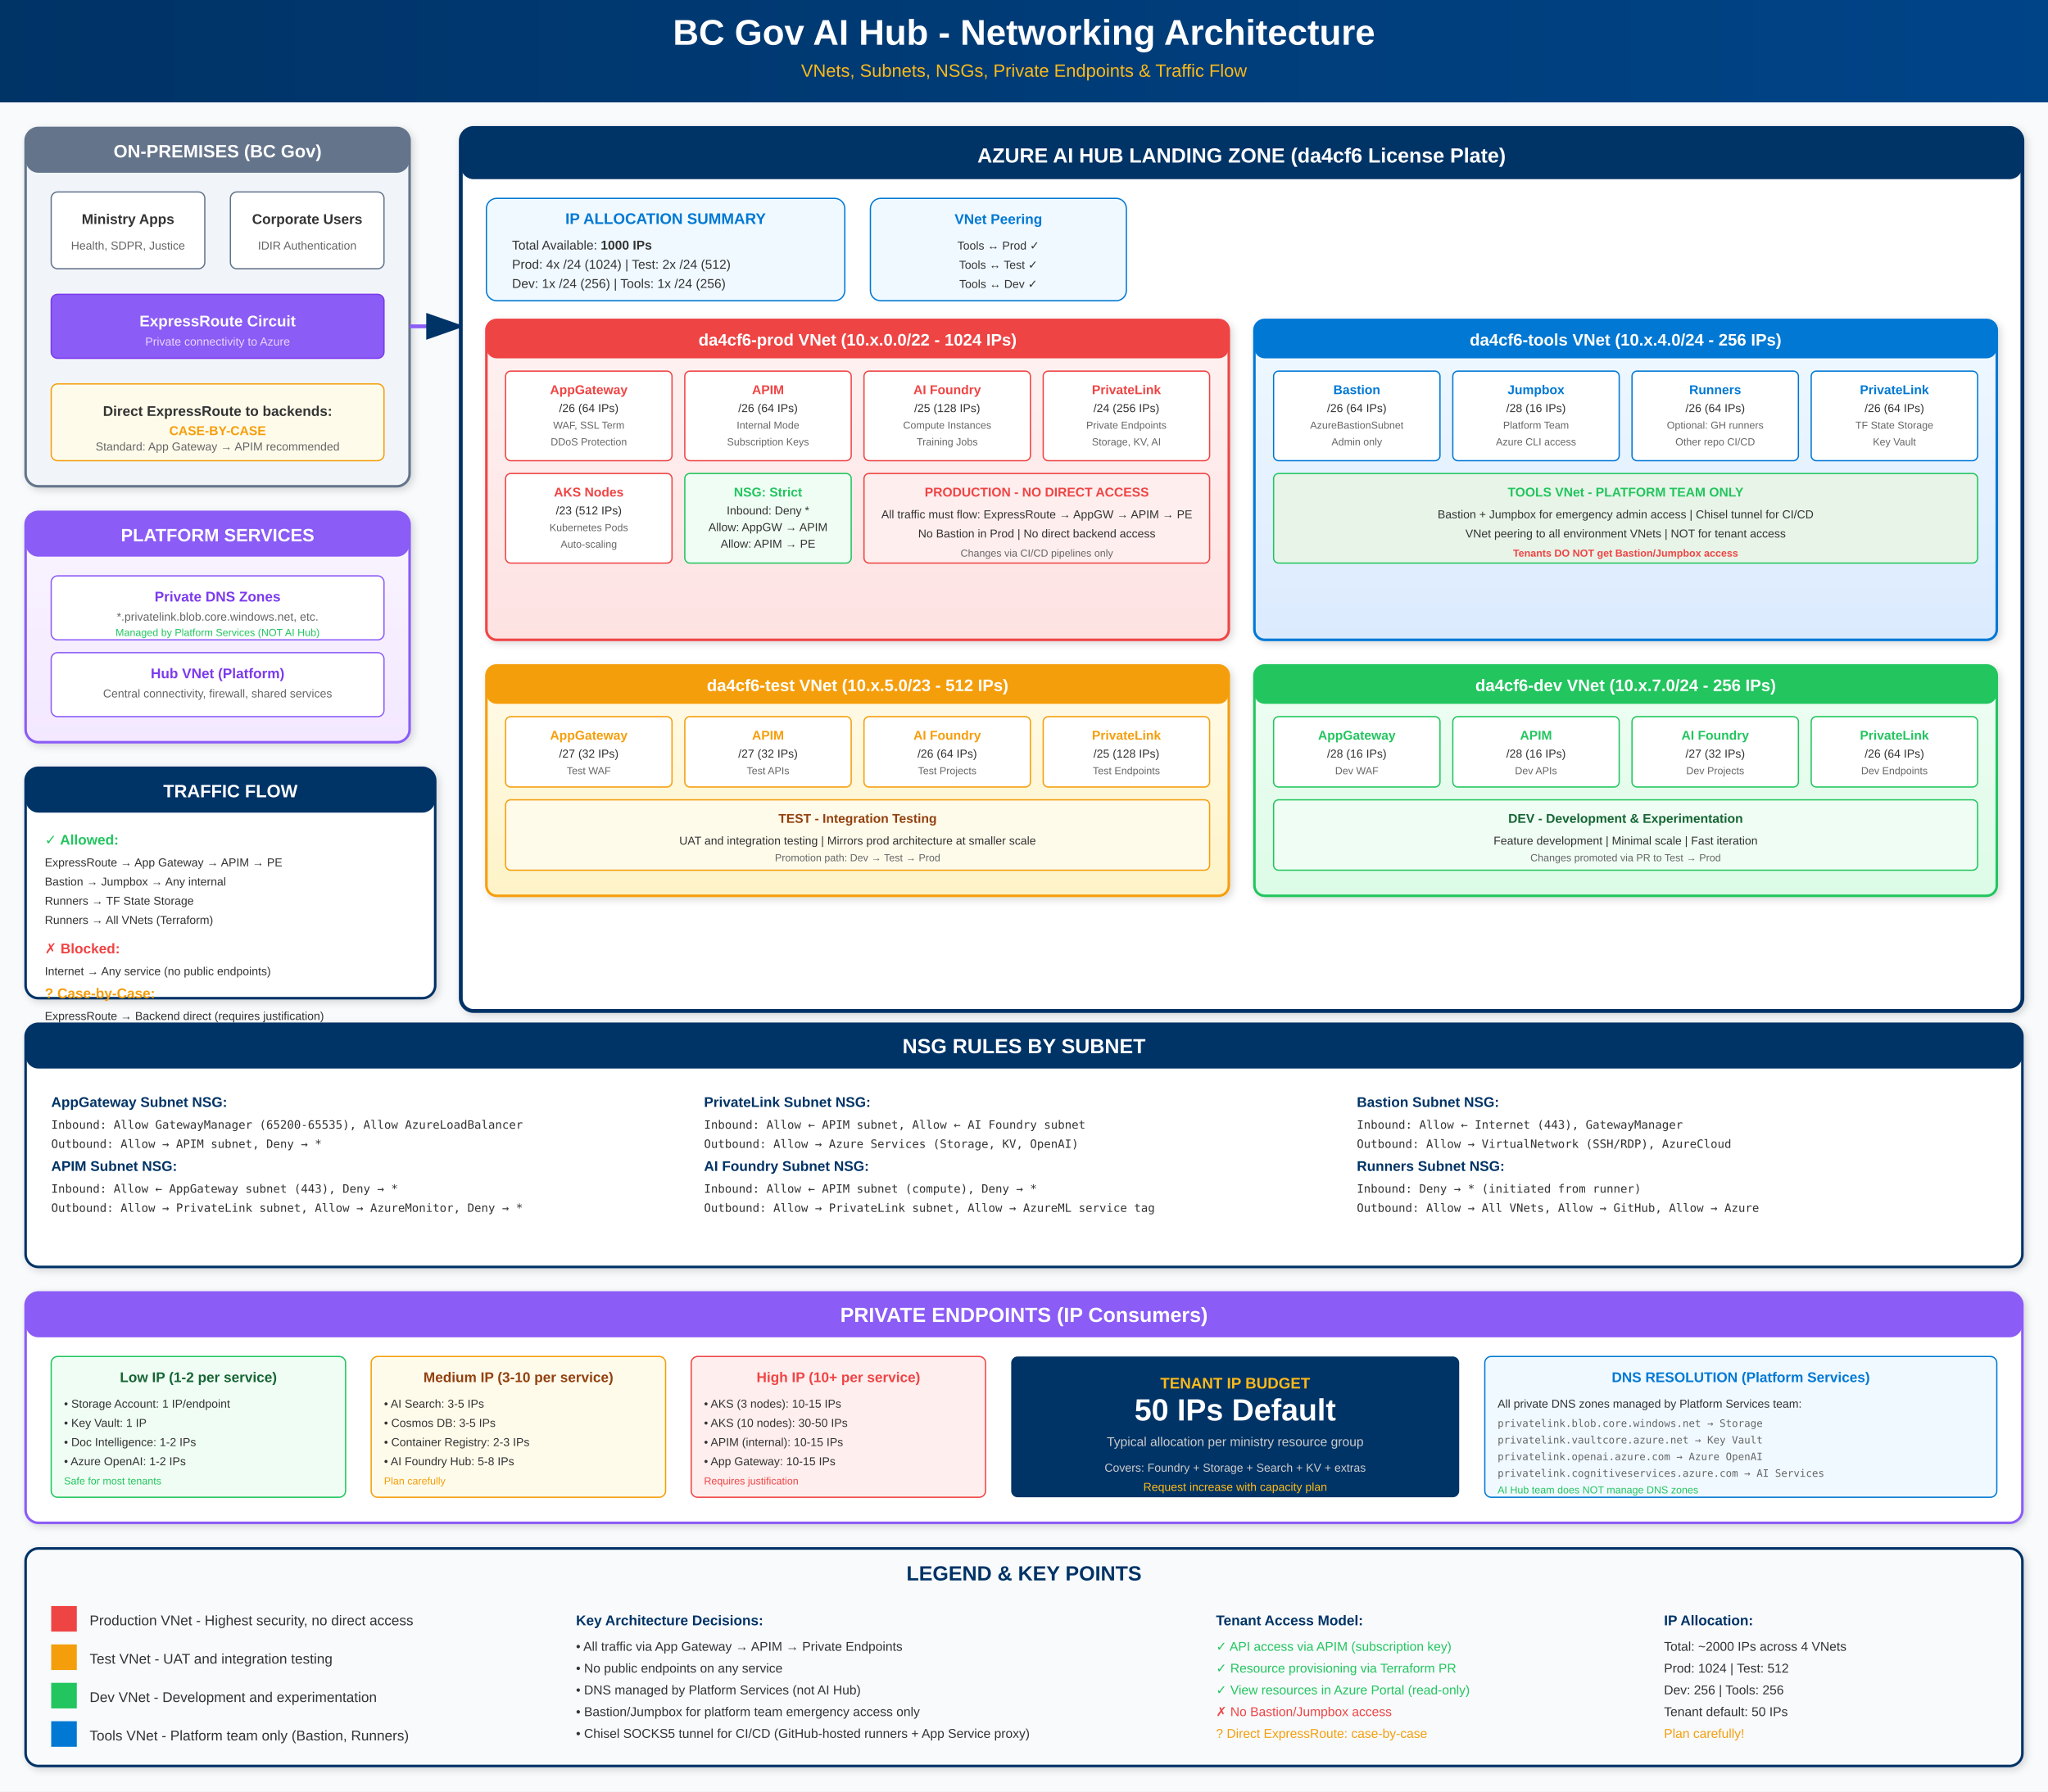
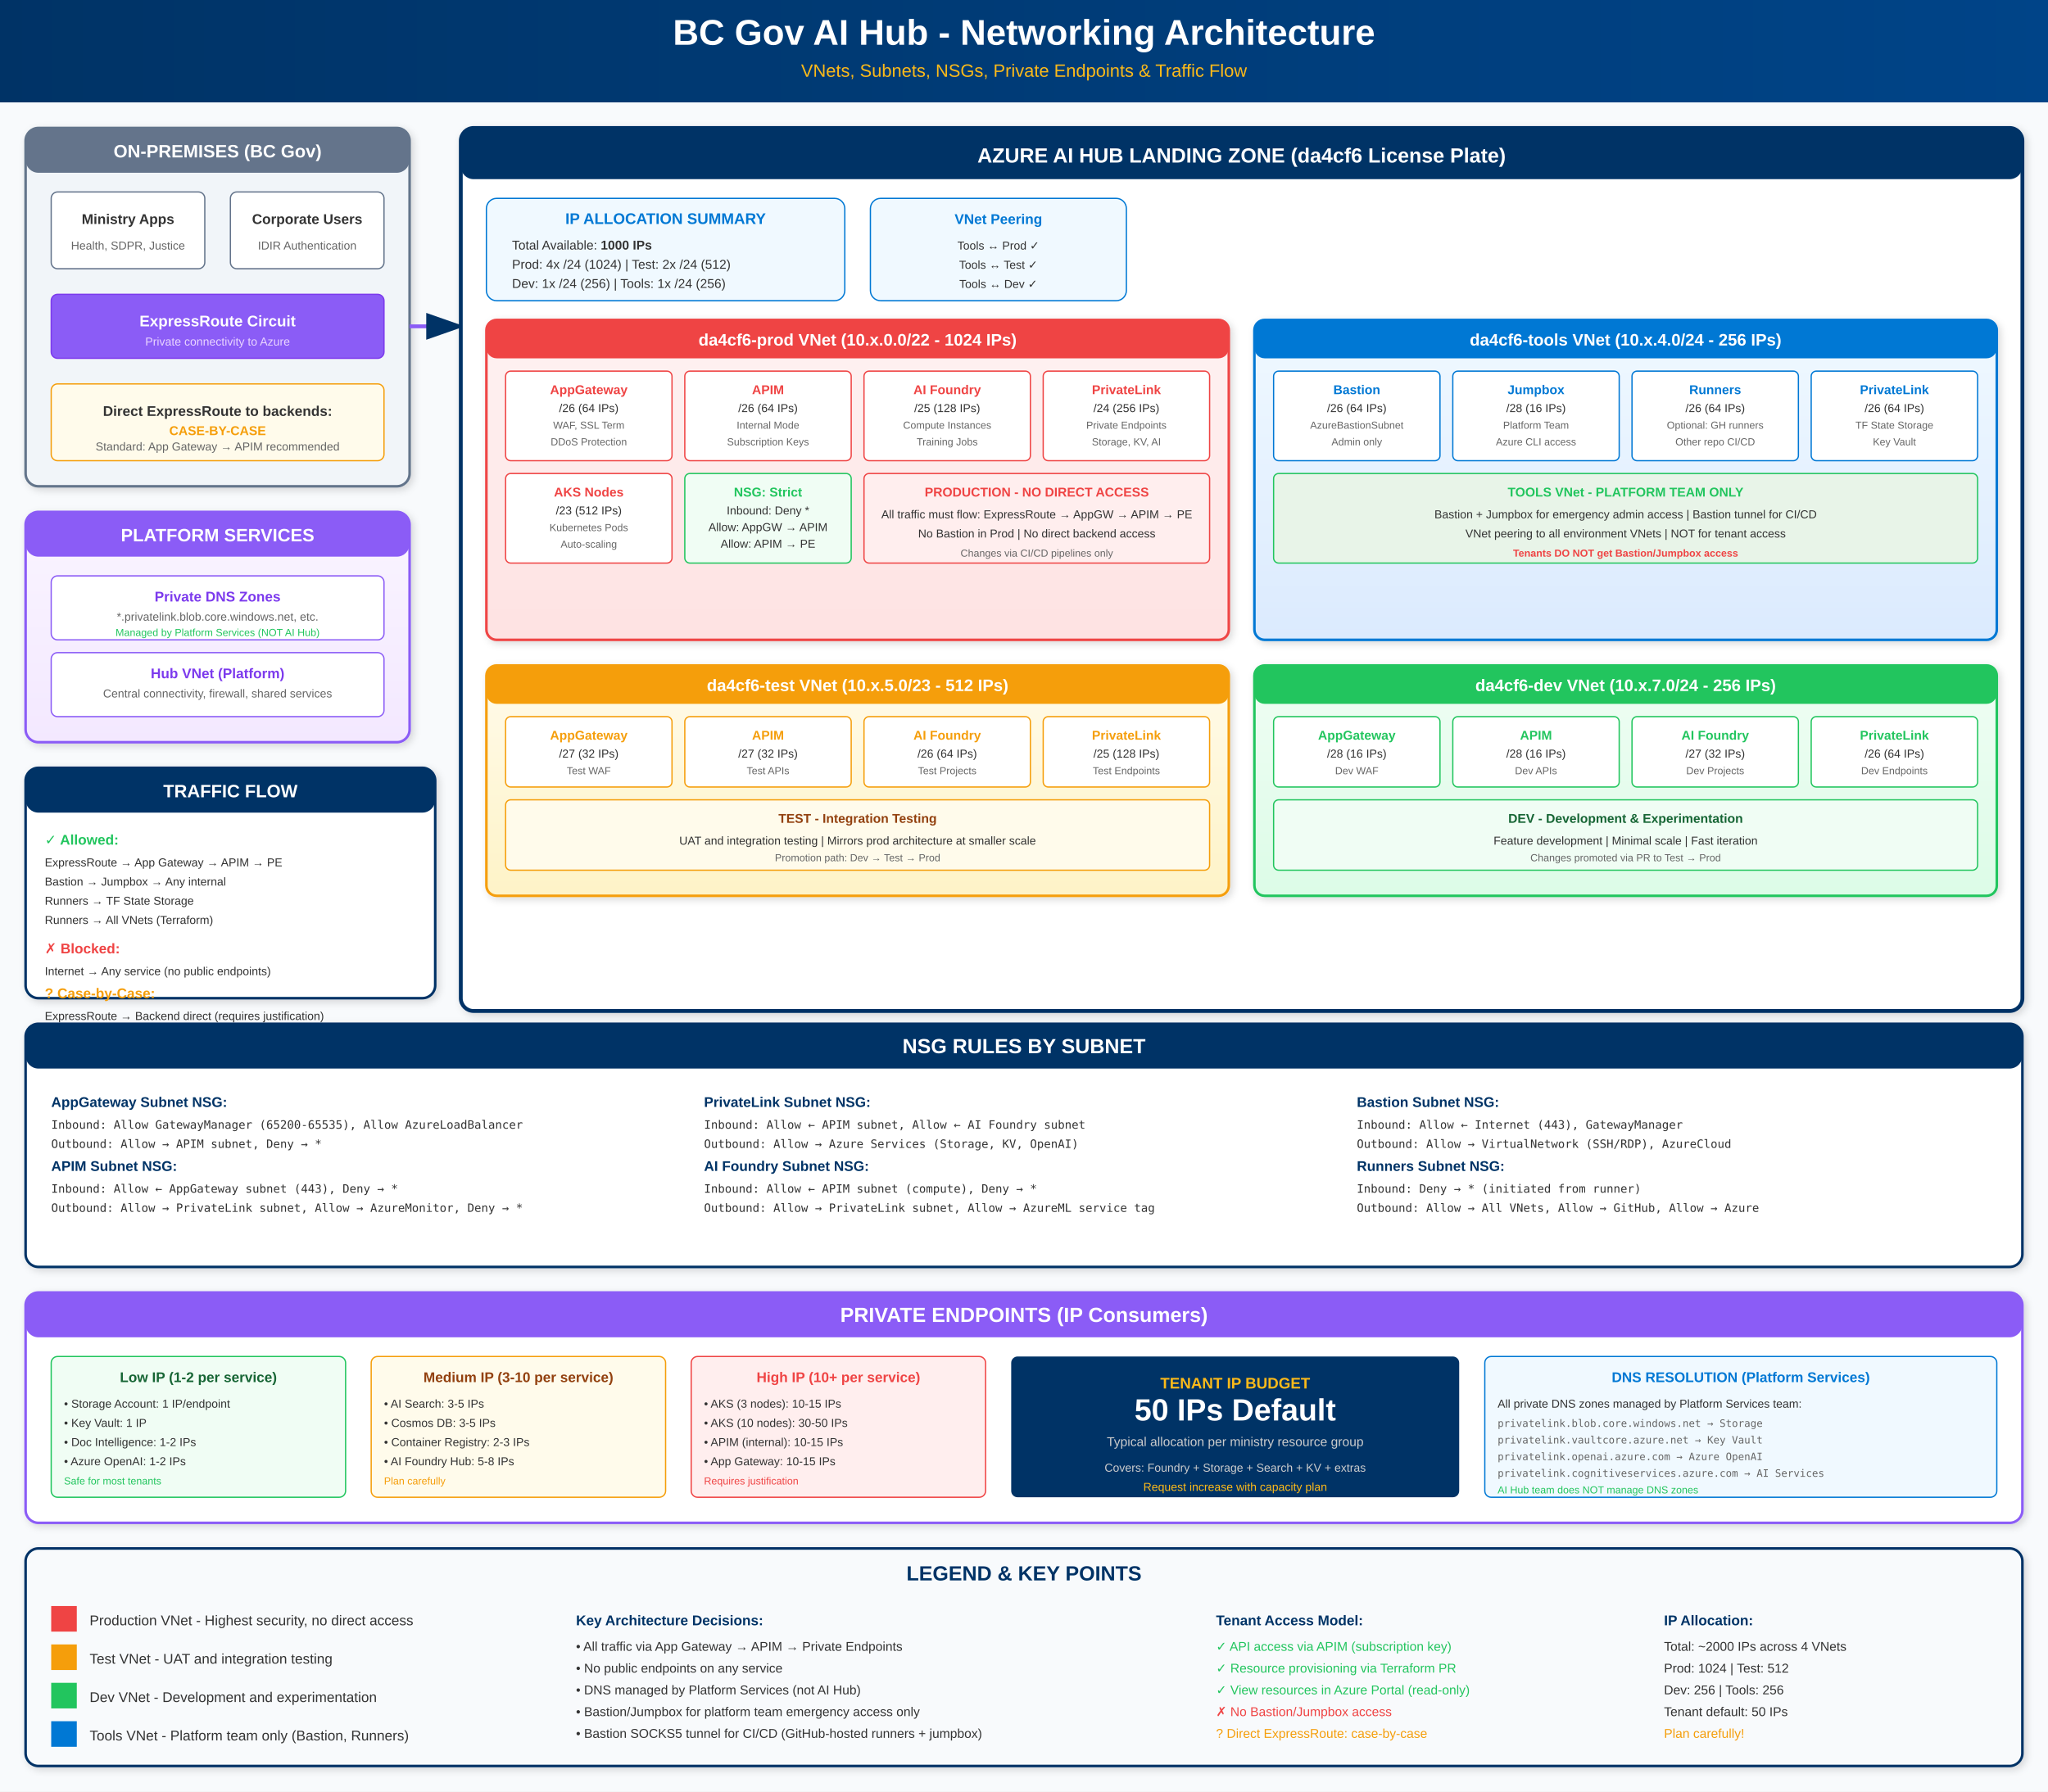
<svg xmlns="http://www.w3.org/2000/svg" viewBox="0 0 1600 1400">
  <defs>
    <linearGradient id="headerGrad" x1="0%" y1="0%" x2="100%" y2="0%">
      <stop offset="0%" style="stop-color:#003366" />
      <stop offset="100%" style="stop-color:#004488" />
    </linearGradient>
    <linearGradient id="vnetProdGrad" x1="0%" y1="0%" x2="0%" y2="100%">
      <stop offset="0%" style="stop-color:#fef2f2" />
      <stop offset="100%" style="stop-color:#fee2e2" />
    </linearGradient>
    <linearGradient id="vnetTestGrad" x1="0%" y1="0%" x2="0%" y2="100%">
      <stop offset="0%" style="stop-color:#fffbeb" />
      <stop offset="100%" style="stop-color:#fef3c7" />
    </linearGradient>
    <linearGradient id="vnetDevGrad" x1="0%" y1="0%" x2="0%" y2="100%">
      <stop offset="0%" style="stop-color:#f0fdf4" />
      <stop offset="100%" style="stop-color:#dcfce7" />
    </linearGradient>
    <linearGradient id="vnetToolsGrad" x1="0%" y1="0%" x2="0%" y2="100%">
      <stop offset="0%" style="stop-color:#f0f9ff" />
      <stop offset="100%" style="stop-color:#dbeafe" />
    </linearGradient>
    <linearGradient id="platformGrad" x1="0%" y1="0%" x2="0%" y2="100%">
      <stop offset="0%" style="stop-color:#faf5ff" />
      <stop offset="100%" style="stop-color:#f3e8ff" />
    </linearGradient>
    <filter id="shadow" x="-5%" y="-5%" width="110%" height="110%">
      <feDropShadow dx="2" dy="2" stdDeviation="3" flood-opacity="0.15" />
    </filter>
    <marker id="arrowhead" markerWidth="10" markerHeight="7" refX="9" refY="3.5" orient="auto">
      <polygon points="0 0, 10 3.5, 0 7" fill="#003366" />
    </marker>
    <marker id="arrowheadGreen" markerWidth="10" markerHeight="7" refX="9" refY="3.5" orient="auto">
      <polygon points="0 0, 10 3.5, 0 7" fill="#22c55e" />
    </marker>
    <marker id="arrowheadRed" markerWidth="10" markerHeight="7" refX="9" refY="3.5" orient="auto">
      <polygon points="0 0, 10 3.5, 0 7" fill="#ef4444" />
    </marker>
  </defs>
  <rect width="1600" height="1400" fill="#f8fafc" />
  <rect x="0" y="0" width="1600" height="80" fill="url(#headerGrad)" />
  <text x="800" y="35" text-anchor="middle" fill="white" font-family="Arial, sans-serif" font-size="28" font-weight="bold">BC Gov AI Hub - Networking Architecture</text>
  <text x="800" y="60" text-anchor="middle" fill="#fcba19" font-family="Arial, sans-serif" font-size="14">VNets, Subnets, NSGs, Private Endpoints &amp; Traffic Flow</text>
  <rect x="20" y="100" width="300" height="280" rx="10" fill="#f1f5f9" stroke="#64748b" stroke-width="2" filter="url(#shadow)" />
  <rect x="20" y="100" width="300" height="35" rx="10" fill="#64748b" />
  <text x="170" y="123" text-anchor="middle" fill="white" font-family="Arial, sans-serif" font-size="14" font-weight="bold">ON-PREMISES (BC Gov)</text>
  <rect x="40" y="150" width="120" height="60" rx="5" fill="white" stroke="#64748b" stroke-width="1" />
  <text x="100" y="175" text-anchor="middle" fill="#333" font-family="Arial, sans-serif" font-size="11" font-weight="bold">Ministry Apps</text>
  <text x="100" y="195" text-anchor="middle" fill="#666" font-family="Arial, sans-serif" font-size="9">Health, SDPR, Justice</text>
  <rect x="180" y="150" width="120" height="60" rx="5" fill="white" stroke="#64748b" stroke-width="1" />
  <text x="240" y="175" text-anchor="middle" fill="#333" font-family="Arial, sans-serif" font-size="11" font-weight="bold">Corporate Users</text>
  <text x="240" y="195" text-anchor="middle" fill="#666" font-family="Arial, sans-serif" font-size="9">IDIR Authentication</text>
  <rect x="40" y="230" width="260" height="50" rx="5" fill="#8b5cf6" stroke="#7c3aed" stroke-width="1" />
  <text x="170" y="255" text-anchor="middle" fill="white" font-family="Arial, sans-serif" font-size="12" font-weight="bold">ExpressRoute Circuit</text>
  <text x="170" y="270" text-anchor="middle" fill="#e9d5ff" font-family="Arial, sans-serif" font-size="9">Private connectivity to Azure</text>
  <rect x="40" y="300" width="260" height="60" rx="5" fill="#fffbeb" stroke="#f59e0b" stroke-width="1" />
  <text x="170" y="325" text-anchor="middle" fill="#333" font-family="Arial, sans-serif" font-size="11" font-weight="bold">Direct ExpressRoute to backends:</text>
  <text x="170" y="340" text-anchor="middle" fill="#f59e0b" font-family="Arial, sans-serif" font-size="10" font-weight="bold">CASE-BY-CASE</text>
  <text x="170" y="352" text-anchor="middle" fill="#666" font-family="Arial, sans-serif" font-size="9">Standard: App Gateway → APIM recommended</text>
  <path d="M 320 255 L 360 255" stroke="#8b5cf6" stroke-width="3" marker-end="url(#arrowhead)" />
  <rect x="20" y="400" width="300" height="180" rx="10" fill="url(#platformGrad)" stroke="#8b5cf6" stroke-width="2" filter="url(#shadow)" />
  <rect x="20" y="400" width="300" height="35" rx="10" fill="#8b5cf6" />
  <text x="170" y="423" text-anchor="middle" fill="white" font-family="Arial, sans-serif" font-size="14" font-weight="bold">PLATFORM SERVICES</text>
  <rect x="40" y="450" width="260" height="50" rx="5" fill="white" stroke="#8b5cf6" stroke-width="1" />
  <text x="170" y="470" text-anchor="middle" fill="#7c3aed" font-family="Arial, sans-serif" font-size="11" font-weight="bold">Private DNS Zones</text>
  <text x="170" y="485" text-anchor="middle" fill="#666" font-family="Arial, sans-serif" font-size="9">*.privatelink.blob.core.windows.net, etc.</text>
  <text x="170" y="497" text-anchor="middle" fill="#22c55e" font-family="Arial, sans-serif" font-size="8">Managed by Platform Services (NOT AI Hub)</text>
  <rect x="40" y="510" width="260" height="50" rx="5" fill="white" stroke="#8b5cf6" stroke-width="1" />
  <text x="170" y="530" text-anchor="middle" fill="#7c3aed" font-family="Arial, sans-serif" font-size="11" font-weight="bold">Hub VNet (Platform)</text>
  <text x="170" y="545" text-anchor="middle" fill="#666" font-family="Arial, sans-serif" font-size="9">Central connectivity, firewall, shared services</text>
  <rect x="360" y="100" width="1220" height="690" rx="10" fill="white" stroke="#003366" stroke-width="3" filter="url(#shadow)" />
  <rect x="360" y="100" width="1220" height="40" rx="10" fill="#003366" />
  <text x="970" y="127" text-anchor="middle" fill="white" font-family="Arial, sans-serif" font-size="16" font-weight="bold">AZURE AI HUB LANDING ZONE (da4cf6 License Plate)</text>
  <rect x="380" y="155" width="280" height="80" rx="8" fill="#f0f9ff" stroke="#0078d4" stroke-width="1" />
  <text x="520" y="175" text-anchor="middle" fill="#0078d4" font-family="Arial, sans-serif" font-size="12" font-weight="bold">IP ALLOCATION SUMMARY</text>
  <text x="400" y="195" fill="#333" font-family="Arial, sans-serif" font-size="10">Total Available: <tspan font-weight="bold">1000 IPs</tspan>
  </text>
  <text x="400" y="210" fill="#333" font-family="Arial, sans-serif" font-size="10">Prod: 4x /24 (1024) | Test: 2x /24 (512)</text>
  <text x="400" y="225" fill="#333" font-family="Arial, sans-serif" font-size="10">Dev: 1x /24 (256) | Tools: 1x /24 (256)</text>
  <rect x="380" y="250" width="580" height="250" rx="8" fill="url(#vnetProdGrad)" stroke="#ef4444" stroke-width="2" filter="url(#shadow)" />
  <rect x="380" y="250" width="580" height="30" rx="8" fill="#ef4444" />
  <text x="670" y="270" text-anchor="middle" fill="white" font-family="Arial, sans-serif" font-size="13" font-weight="bold">da4cf6-prod VNet (10.x.0.0/22 - 1024 IPs)</text>
  <g transform="translate(395, 290)">
    <rect x="0" y="0" width="130" height="70" rx="4" fill="white" stroke="#ef4444" stroke-width="1" />
    <text x="65" y="18" text-anchor="middle" fill="#ef4444" font-family="Arial, sans-serif" font-size="10" font-weight="bold">AppGateway</text>
    <text x="65" y="32" text-anchor="middle" fill="#333" font-family="Arial, sans-serif" font-size="9">/26 (64 IPs)</text>
    <text x="65" y="45" text-anchor="middle" fill="#666" font-family="Arial, sans-serif" font-size="8">WAF, SSL Term</text>
    <text x="65" y="58" text-anchor="middle" fill="#666" font-family="Arial, sans-serif" font-size="8">DDoS Protection</text>
  </g>
  <g transform="translate(535, 290)">
    <rect x="0" y="0" width="130" height="70" rx="4" fill="white" stroke="#ef4444" stroke-width="1" />
    <text x="65" y="18" text-anchor="middle" fill="#ef4444" font-family="Arial, sans-serif" font-size="10" font-weight="bold">APIM</text>
    <text x="65" y="32" text-anchor="middle" fill="#333" font-family="Arial, sans-serif" font-size="9">/26 (64 IPs)</text>
    <text x="65" y="45" text-anchor="middle" fill="#666" font-family="Arial, sans-serif" font-size="8">Internal Mode</text>
    <text x="65" y="58" text-anchor="middle" fill="#666" font-family="Arial, sans-serif" font-size="8">Subscription Keys</text>
  </g>
  <g transform="translate(675, 290)">
    <rect x="0" y="0" width="130" height="70" rx="4" fill="white" stroke="#ef4444" stroke-width="1" />
    <text x="65" y="18" text-anchor="middle" fill="#ef4444" font-family="Arial, sans-serif" font-size="10" font-weight="bold">AI Foundry</text>
    <text x="65" y="32" text-anchor="middle" fill="#333" font-family="Arial, sans-serif" font-size="9">/25 (128 IPs)</text>
    <text x="65" y="45" text-anchor="middle" fill="#666" font-family="Arial, sans-serif" font-size="8">Compute Instances</text>
    <text x="65" y="58" text-anchor="middle" fill="#666" font-family="Arial, sans-serif" font-size="8">Training Jobs</text>
  </g>
  <g transform="translate(815, 290)">
    <rect x="0" y="0" width="130" height="70" rx="4" fill="white" stroke="#ef4444" stroke-width="1" />
    <text x="65" y="18" text-anchor="middle" fill="#ef4444" font-family="Arial, sans-serif" font-size="10" font-weight="bold">PrivateLink</text>
    <text x="65" y="32" text-anchor="middle" fill="#333" font-family="Arial, sans-serif" font-size="9">/24 (256 IPs)</text>
    <text x="65" y="45" text-anchor="middle" fill="#666" font-family="Arial, sans-serif" font-size="8">Private Endpoints</text>
    <text x="65" y="58" text-anchor="middle" fill="#666" font-family="Arial, sans-serif" font-size="8">Storage, KV, AI</text>
  </g>
  <g transform="translate(395, 370)">
    <rect x="0" y="0" width="130" height="70" rx="4" fill="white" stroke="#ef4444" stroke-width="1" />
    <text x="65" y="18" text-anchor="middle" fill="#ef4444" font-family="Arial, sans-serif" font-size="10" font-weight="bold">AKS Nodes</text>
    <text x="65" y="32" text-anchor="middle" fill="#333" font-family="Arial, sans-serif" font-size="9">/23 (512 IPs)</text>
    <text x="65" y="45" text-anchor="middle" fill="#666" font-family="Arial, sans-serif" font-size="8">Kubernetes Pods</text>
    <text x="65" y="58" text-anchor="middle" fill="#666" font-family="Arial, sans-serif" font-size="8">Auto-scaling</text>
  </g>
  <g transform="translate(535, 370)">
    <rect x="0" y="0" width="130" height="70" rx="4" fill="#f0fdf4" stroke="#22c55e" stroke-width="1" />
    <text x="65" y="18" text-anchor="middle" fill="#22c55e" font-family="Arial, sans-serif" font-size="10" font-weight="bold">NSG: Strict</text>
    <text x="65" y="32" text-anchor="middle" fill="#333" font-family="Arial, sans-serif" font-size="9">Inbound: Deny *</text>
    <text x="65" y="45" text-anchor="middle" fill="#333" font-family="Arial, sans-serif" font-size="9">Allow: AppGW → APIM</text>
    <text x="65" y="58" text-anchor="middle" fill="#333" font-family="Arial, sans-serif" font-size="9">Allow: APIM → PE</text>
  </g>
  <g transform="translate(675, 370)">
    <rect x="0" y="0" width="270" height="70" rx="4" fill="#fee" stroke="#ef4444" stroke-width="1" />
    <text x="135" y="18" text-anchor="middle" fill="#ef4444" font-family="Arial, sans-serif" font-size="10" font-weight="bold">PRODUCTION - NO DIRECT ACCESS</text>
    <text x="135" y="35" text-anchor="middle" fill="#333" font-family="Arial, sans-serif" font-size="9">All traffic must flow: ExpressRoute → AppGW → APIM → PE</text>
    <text x="135" y="50" text-anchor="middle" fill="#333" font-family="Arial, sans-serif" font-size="9">No Bastion in Prod | No direct backend access</text>
    <text x="135" y="65" text-anchor="middle" fill="#666" font-family="Arial, sans-serif" font-size="8">Changes via CI/CD pipelines only</text>
  </g>
  <rect x="980" y="250" width="580" height="250" rx="8" fill="url(#vnetToolsGrad)" stroke="#0078d4" stroke-width="2" filter="url(#shadow)" />
  <rect x="980" y="250" width="580" height="30" rx="8" fill="#0078d4" />
  <text x="1270" y="270" text-anchor="middle" fill="white" font-family="Arial, sans-serif" font-size="13" font-weight="bold">da4cf6-tools VNet (10.x.4.0/24 - 256 IPs)</text>
  <g transform="translate(995, 290)">
    <rect x="0" y="0" width="130" height="70" rx="4" fill="white" stroke="#0078d4" stroke-width="1" />
    <text x="65" y="18" text-anchor="middle" fill="#0078d4" font-family="Arial, sans-serif" font-size="10" font-weight="bold">Bastion</text>
    <text x="65" y="32" text-anchor="middle" fill="#333" font-family="Arial, sans-serif" font-size="9">/26 (64 IPs)</text>
    <text x="65" y="45" text-anchor="middle" fill="#666" font-family="Arial, sans-serif" font-size="8">AzureBastionSubnet</text>
    <text x="65" y="58" text-anchor="middle" fill="#666" font-family="Arial, sans-serif" font-size="8">Admin only</text>
  </g>
  <g transform="translate(1135, 290)">
    <rect x="0" y="0" width="130" height="70" rx="4" fill="white" stroke="#0078d4" stroke-width="1" />
    <text x="65" y="18" text-anchor="middle" fill="#0078d4" font-family="Arial, sans-serif" font-size="10" font-weight="bold">Jumpbox</text>
    <text x="65" y="32" text-anchor="middle" fill="#333" font-family="Arial, sans-serif" font-size="9">/28 (16 IPs)</text>
    <text x="65" y="45" text-anchor="middle" fill="#666" font-family="Arial, sans-serif" font-size="8">Platform Team</text>
    <text x="65" y="58" text-anchor="middle" fill="#666" font-family="Arial, sans-serif" font-size="8">Azure CLI access</text>
  </g>
  <g transform="translate(1275, 290)">
    <rect x="0" y="0" width="130" height="70" rx="4" fill="white" stroke="#0078d4" stroke-width="1" />
    <text x="65" y="18" text-anchor="middle" fill="#0078d4" font-family="Arial, sans-serif" font-size="10" font-weight="bold">Runners</text>
    <text x="65" y="32" text-anchor="middle" fill="#333" font-family="Arial, sans-serif" font-size="9">/26 (64 IPs)</text>
    <text x="65" y="45" text-anchor="middle" fill="#666" font-family="Arial, sans-serif" font-size="8">Optional: GH runners</text>
    <text x="65" y="58" text-anchor="middle" fill="#666" font-family="Arial, sans-serif" font-size="8">Other repo CI/CD</text>
  </g>
  <g transform="translate(1415, 290)">
    <rect x="0" y="0" width="130" height="70" rx="4" fill="white" stroke="#0078d4" stroke-width="1" />
    <text x="65" y="18" text-anchor="middle" fill="#0078d4" font-family="Arial, sans-serif" font-size="10" font-weight="bold">PrivateLink</text>
    <text x="65" y="32" text-anchor="middle" fill="#333" font-family="Arial, sans-serif" font-size="9">/26 (64 IPs)</text>
    <text x="65" y="45" text-anchor="middle" fill="#666" font-family="Arial, sans-serif" font-size="8">TF State Storage</text>
    <text x="65" y="58" text-anchor="middle" fill="#666" font-family="Arial, sans-serif" font-size="8">Key Vault</text>
  </g>
  <g transform="translate(995, 370)">
    <rect x="0" y="0" width="550" height="70" rx="4" fill="#e8f4e8" stroke="#22c55e" stroke-width="1" />
    <text x="275" y="18" text-anchor="middle" fill="#22c55e" font-family="Arial, sans-serif" font-size="10" font-weight="bold">TOOLS VNet - PLATFORM TEAM ONLY</text>
-     <text x="275" y="35" text-anchor="middle" fill="#333" font-family="Arial, sans-serif" font-size="9">Bastion + Jumpbox for emergency admin access | Chisel tunnel for CI/CD</text>
+     <text x="275" y="35" text-anchor="middle" fill="#333" font-family="Arial, sans-serif" font-size="9">Bastion + Jumpbox for emergency admin access | Bastion tunnel for CI/CD</text>
    <text x="275" y="50" text-anchor="middle" fill="#333" font-family="Arial, sans-serif" font-size="9">VNet peering to all environment VNets | NOT for tenant access</text>
    <text x="275" y="65" text-anchor="middle" fill="#ef4444" font-family="Arial, sans-serif" font-size="8" font-weight="bold">Tenants DO NOT get Bastion/Jumpbox access</text>
  </g>
  <rect x="380" y="520" width="580" height="180" rx="8" fill="url(#vnetTestGrad)" stroke="#f59e0b" stroke-width="2" filter="url(#shadow)" />
  <rect x="380" y="520" width="580" height="30" rx="8" fill="#f59e0b" />
  <text x="670" y="540" text-anchor="middle" fill="white" font-family="Arial, sans-serif" font-size="13" font-weight="bold">da4cf6-test VNet (10.x.5.0/23 - 512 IPs)</text>
  <g transform="translate(395, 560)">
    <rect x="0" y="0" width="130" height="55" rx="4" fill="white" stroke="#f59e0b" stroke-width="1" />
    <text x="65" y="18" text-anchor="middle" fill="#f59e0b" font-family="Arial, sans-serif" font-size="10" font-weight="bold">AppGateway</text>
    <text x="65" y="32" text-anchor="middle" fill="#333" font-family="Arial, sans-serif" font-size="9">/27 (32 IPs)</text>
    <text x="65" y="45" text-anchor="middle" fill="#666" font-family="Arial, sans-serif" font-size="8">Test WAF</text>
  </g>
  <g transform="translate(535, 560)">
    <rect x="0" y="0" width="130" height="55" rx="4" fill="white" stroke="#f59e0b" stroke-width="1" />
    <text x="65" y="18" text-anchor="middle" fill="#f59e0b" font-family="Arial, sans-serif" font-size="10" font-weight="bold">APIM</text>
    <text x="65" y="32" text-anchor="middle" fill="#333" font-family="Arial, sans-serif" font-size="9">/27 (32 IPs)</text>
    <text x="65" y="45" text-anchor="middle" fill="#666" font-family="Arial, sans-serif" font-size="8">Test APIs</text>
  </g>
  <g transform="translate(675, 560)">
    <rect x="0" y="0" width="130" height="55" rx="4" fill="white" stroke="#f59e0b" stroke-width="1" />
    <text x="65" y="18" text-anchor="middle" fill="#f59e0b" font-family="Arial, sans-serif" font-size="10" font-weight="bold">AI Foundry</text>
    <text x="65" y="32" text-anchor="middle" fill="#333" font-family="Arial, sans-serif" font-size="9">/26 (64 IPs)</text>
    <text x="65" y="45" text-anchor="middle" fill="#666" font-family="Arial, sans-serif" font-size="8">Test Projects</text>
  </g>
  <g transform="translate(815, 560)">
    <rect x="0" y="0" width="130" height="55" rx="4" fill="white" stroke="#f59e0b" stroke-width="1" />
    <text x="65" y="18" text-anchor="middle" fill="#f59e0b" font-family="Arial, sans-serif" font-size="10" font-weight="bold">PrivateLink</text>
    <text x="65" y="32" text-anchor="middle" fill="#333" font-family="Arial, sans-serif" font-size="9">/25 (128 IPs)</text>
    <text x="65" y="45" text-anchor="middle" fill="#666" font-family="Arial, sans-serif" font-size="8">Test Endpoints</text>
  </g>
  <g transform="translate(395, 625)">
    <rect x="0" y="0" width="550" height="55" rx="4" fill="#fffbeb" stroke="#f59e0b" stroke-width="1" />
    <text x="275" y="18" text-anchor="middle" fill="#92400e" font-family="Arial, sans-serif" font-size="10" font-weight="bold">TEST - Integration Testing</text>
    <text x="275" y="35" text-anchor="middle" fill="#333" font-family="Arial, sans-serif" font-size="9">UAT and integration testing | Mirrors prod architecture at smaller scale</text>
    <text x="275" y="48" text-anchor="middle" fill="#666" font-family="Arial, sans-serif" font-size="8">Promotion path: Dev → Test → Prod</text>
  </g>
  <rect x="980" y="520" width="580" height="180" rx="8" fill="url(#vnetDevGrad)" stroke="#22c55e" stroke-width="2" filter="url(#shadow)" />
  <rect x="980" y="520" width="580" height="30" rx="8" fill="#22c55e" />
  <text x="1270" y="540" text-anchor="middle" fill="white" font-family="Arial, sans-serif" font-size="13" font-weight="bold">da4cf6-dev VNet (10.x.7.0/24 - 256 IPs)</text>
  <g transform="translate(995, 560)">
    <rect x="0" y="0" width="130" height="55" rx="4" fill="white" stroke="#22c55e" stroke-width="1" />
    <text x="65" y="18" text-anchor="middle" fill="#22c55e" font-family="Arial, sans-serif" font-size="10" font-weight="bold">AppGateway</text>
    <text x="65" y="32" text-anchor="middle" fill="#333" font-family="Arial, sans-serif" font-size="9">/28 (16 IPs)</text>
    <text x="65" y="45" text-anchor="middle" fill="#666" font-family="Arial, sans-serif" font-size="8">Dev WAF</text>
  </g>
  <g transform="translate(1135, 560)">
    <rect x="0" y="0" width="130" height="55" rx="4" fill="white" stroke="#22c55e" stroke-width="1" />
    <text x="65" y="18" text-anchor="middle" fill="#22c55e" font-family="Arial, sans-serif" font-size="10" font-weight="bold">APIM</text>
    <text x="65" y="32" text-anchor="middle" fill="#333" font-family="Arial, sans-serif" font-size="9">/28 (16 IPs)</text>
    <text x="65" y="45" text-anchor="middle" fill="#666" font-family="Arial, sans-serif" font-size="8">Dev APIs</text>
  </g>
  <g transform="translate(1275, 560)">
    <rect x="0" y="0" width="130" height="55" rx="4" fill="white" stroke="#22c55e" stroke-width="1" />
    <text x="65" y="18" text-anchor="middle" fill="#22c55e" font-family="Arial, sans-serif" font-size="10" font-weight="bold">AI Foundry</text>
    <text x="65" y="32" text-anchor="middle" fill="#333" font-family="Arial, sans-serif" font-size="9">/27 (32 IPs)</text>
    <text x="65" y="45" text-anchor="middle" fill="#666" font-family="Arial, sans-serif" font-size="8">Dev Projects</text>
  </g>
  <g transform="translate(1415, 560)">
    <rect x="0" y="0" width="130" height="55" rx="4" fill="white" stroke="#22c55e" stroke-width="1" />
    <text x="65" y="18" text-anchor="middle" fill="#22c55e" font-family="Arial, sans-serif" font-size="10" font-weight="bold">PrivateLink</text>
    <text x="65" y="32" text-anchor="middle" fill="#333" font-family="Arial, sans-serif" font-size="9">/26 (64 IPs)</text>
    <text x="65" y="45" text-anchor="middle" fill="#666" font-family="Arial, sans-serif" font-size="8">Dev Endpoints</text>
  </g>
  <g transform="translate(995, 625)">
    <rect x="0" y="0" width="550" height="55" rx="4" fill="#f0fdf4" stroke="#22c55e" stroke-width="1" />
    <text x="275" y="18" text-anchor="middle" fill="#166534" font-family="Arial, sans-serif" font-size="10" font-weight="bold">DEV - Development &amp; Experimentation</text>
    <text x="275" y="35" text-anchor="middle" fill="#333" font-family="Arial, sans-serif" font-size="9">Feature development | Minimal scale | Fast iteration</text>
    <text x="275" y="48" text-anchor="middle" fill="#666" font-family="Arial, sans-serif" font-size="8">Changes promoted via PR to Test → Prod</text>
  </g>
  <rect x="680" y="155" width="200" height="80" rx="8" fill="#f0f9ff" stroke="#0078d4" stroke-width="1" />
  <text x="780" y="175" text-anchor="middle" fill="#0078d4" font-family="Arial, sans-serif" font-size="11" font-weight="bold">VNet Peering</text>
  <text x="780" y="195" text-anchor="middle" fill="#333" font-family="Arial, sans-serif" font-size="9">Tools ↔ Prod ✓</text>
  <text x="780" y="210" text-anchor="middle" fill="#333" font-family="Arial, sans-serif" font-size="9">Tools ↔ Test ✓</text>
  <text x="780" y="225" text-anchor="middle" fill="#333" font-family="Arial, sans-serif" font-size="9">Tools ↔ Dev ✓</text>
  <rect x="20" y="600" width="320" height="180" rx="10" fill="white" stroke="#003366" stroke-width="2" filter="url(#shadow)" />
  <rect x="20" y="600" width="320" height="35" rx="10" fill="#003366" />
  <text x="180" y="623" text-anchor="middle" fill="white" font-family="Arial, sans-serif" font-size="14" font-weight="bold">TRAFFIC FLOW</text>
  <g transform="translate(35, 645)">
    <text x="0" y="15" fill="#22c55e" font-family="Arial, sans-serif" font-size="11" font-weight="bold">✓ Allowed:</text>
    <text x="0" y="32" fill="#333" font-family="Arial, sans-serif" font-size="9">ExpressRoute → App Gateway → APIM → PE</text>
    <text x="0" y="47" fill="#333" font-family="Arial, sans-serif" font-size="9">Bastion → Jumpbox → Any internal</text>
    <text x="0" y="62" fill="#333" font-family="Arial, sans-serif" font-size="9">Runners → TF State Storage</text>
    <text x="0" y="77" fill="#333" font-family="Arial, sans-serif" font-size="9">Runners → All VNets (Terraform)</text>
  </g>
  <g transform="translate(35, 730)">
    <text x="0" y="15" fill="#ef4444" font-family="Arial, sans-serif" font-size="11" font-weight="bold">✗ Blocked:</text>
    <text x="0" y="32" fill="#333" font-family="Arial, sans-serif" font-size="9">Internet → Any service (no public endpoints)</text>
  </g>
  <g transform="translate(35, 765)">
    <text x="0" y="15" fill="#f59e0b" font-family="Arial, sans-serif" font-size="11" font-weight="bold">? Case-by-Case:</text>
    <text x="0" y="32" fill="#333" font-family="Arial, sans-serif" font-size="9">ExpressRoute → Backend direct (requires justification)</text>
  </g>
  <rect x="20" y="800" width="1560" height="190" rx="10" fill="white" stroke="#003366" stroke-width="2" filter="url(#shadow)" />
  <rect x="20" y="800" width="1560" height="35" rx="10" fill="#003366" />
  <text x="800" y="823" text-anchor="middle" fill="white" font-family="Arial, sans-serif" font-size="16" font-weight="bold">NSG RULES BY SUBNET</text>
  <g transform="translate(40, 850)">
    <text x="0" y="15" fill="#003366" font-family="Arial, sans-serif" font-size="11" font-weight="bold">AppGateway Subnet NSG:</text>
    <text x="0" y="32" fill="#333" font-family="monospace" font-size="9">Inbound: Allow GatewayManager (65200-65535), Allow AzureLoadBalancer</text>
    <text x="0" y="47" fill="#333" font-family="monospace" font-size="9">Outbound: Allow → APIM subnet, Deny → *</text>
  </g>
  <g transform="translate(40, 900)">
    <text x="0" y="15" fill="#003366" font-family="Arial, sans-serif" font-size="11" font-weight="bold">APIM Subnet NSG:</text>
    <text x="0" y="32" fill="#333" font-family="monospace" font-size="9">Inbound: Allow ← AppGateway subnet (443), Deny → *</text>
    <text x="0" y="47" fill="#333" font-family="monospace" font-size="9">Outbound: Allow → PrivateLink subnet, Allow → AzureMonitor, Deny → *</text>
  </g>
  <g transform="translate(550, 850)">
    <text x="0" y="15" fill="#003366" font-family="Arial, sans-serif" font-size="11" font-weight="bold">PrivateLink Subnet NSG:</text>
    <text x="0" y="32" fill="#333" font-family="monospace" font-size="9">Inbound: Allow ← APIM subnet, Allow ← AI Foundry subnet</text>
    <text x="0" y="47" fill="#333" font-family="monospace" font-size="9">Outbound: Allow → Azure Services (Storage, KV, OpenAI)</text>
  </g>
  <g transform="translate(550, 900)">
    <text x="0" y="15" fill="#003366" font-family="Arial, sans-serif" font-size="11" font-weight="bold">AI Foundry Subnet NSG:</text>
    <text x="0" y="32" fill="#333" font-family="monospace" font-size="9">Inbound: Allow ← APIM subnet (compute), Deny → *</text>
    <text x="0" y="47" fill="#333" font-family="monospace" font-size="9">Outbound: Allow → PrivateLink subnet, Allow → AzureML service tag</text>
  </g>
  <g transform="translate(1060, 850)">
    <text x="0" y="15" fill="#003366" font-family="Arial, sans-serif" font-size="11" font-weight="bold">Bastion Subnet NSG:</text>
    <text x="0" y="32" fill="#333" font-family="monospace" font-size="9">Inbound: Allow ← Internet (443), GatewayManager</text>
    <text x="0" y="47" fill="#333" font-family="monospace" font-size="9">Outbound: Allow → VirtualNetwork (SSH/RDP), AzureCloud</text>
  </g>
  <g transform="translate(1060, 900)">
    <text x="0" y="15" fill="#003366" font-family="Arial, sans-serif" font-size="11" font-weight="bold">Runners Subnet NSG:</text>
    <text x="0" y="32" fill="#333" font-family="monospace" font-size="9">Inbound: Deny → * (initiated from runner)</text>
    <text x="0" y="47" fill="#333" font-family="monospace" font-size="9">Outbound: Allow → All VNets, Allow → GitHub, Allow → Azure</text>
  </g>
  <rect x="20" y="1010" width="1560" height="180" rx="10" fill="white" stroke="#8b5cf6" stroke-width="2" filter="url(#shadow)" />
  <rect x="20" y="1010" width="1560" height="35" rx="10" fill="#8b5cf6" />
  <text x="800" y="1033" text-anchor="middle" fill="white" font-family="Arial, sans-serif" font-size="16" font-weight="bold">PRIVATE ENDPOINTS (IP Consumers)</text>
  <g transform="translate(40, 1060)">
    <rect x="0" y="0" width="230" height="110" rx="5" fill="#f0fdf4" stroke="#22c55e" stroke-width="1" />
    <text x="115" y="20" text-anchor="middle" fill="#166534" font-family="Arial, sans-serif" font-size="11" font-weight="bold">Low IP (1-2 per service)</text>
    <text x="10" y="40" fill="#333" font-family="Arial, sans-serif" font-size="9">• Storage Account: 1 IP/endpoint</text>
    <text x="10" y="55" fill="#333" font-family="Arial, sans-serif" font-size="9">• Key Vault: 1 IP</text>
    <text x="10" y="70" fill="#333" font-family="Arial, sans-serif" font-size="9">• Doc Intelligence: 1-2 IPs</text>
    <text x="10" y="85" fill="#333" font-family="Arial, sans-serif" font-size="9">• Azure OpenAI: 1-2 IPs</text>
    <text x="10" y="100" fill="#22c55e" font-family="Arial, sans-serif" font-size="8">Safe for most tenants</text>
  </g>
  <g transform="translate(290, 1060)">
    <rect x="0" y="0" width="230" height="110" rx="5" fill="#fffbeb" stroke="#f59e0b" stroke-width="1" />
    <text x="115" y="20" text-anchor="middle" fill="#92400e" font-family="Arial, sans-serif" font-size="11" font-weight="bold">Medium IP (3-10 per service)</text>
    <text x="10" y="40" fill="#333" font-family="Arial, sans-serif" font-size="9">• AI Search: 3-5 IPs</text>
    <text x="10" y="55" fill="#333" font-family="Arial, sans-serif" font-size="9">• Cosmos DB: 3-5 IPs</text>
    <text x="10" y="70" fill="#333" font-family="Arial, sans-serif" font-size="9">• Container Registry: 2-3 IPs</text>
    <text x="10" y="85" fill="#333" font-family="Arial, sans-serif" font-size="9">• AI Foundry Hub: 5-8 IPs</text>
    <text x="10" y="100" fill="#f59e0b" font-family="Arial, sans-serif" font-size="8">Plan carefully</text>
  </g>
  <g transform="translate(540, 1060)">
    <rect x="0" y="0" width="230" height="110" rx="5" fill="#fee" stroke="#ef4444" stroke-width="1" />
    <text x="115" y="20" text-anchor="middle" fill="#ef4444" font-family="Arial, sans-serif" font-size="11" font-weight="bold">High IP (10+ per service)</text>
    <text x="10" y="40" fill="#333" font-family="Arial, sans-serif" font-size="9">• AKS (3 nodes): 10-15 IPs</text>
    <text x="10" y="55" fill="#333" font-family="Arial, sans-serif" font-size="9">• AKS (10 nodes): 30-50 IPs</text>
    <text x="10" y="70" fill="#333" font-family="Arial, sans-serif" font-size="9">• APIM (internal): 10-15 IPs</text>
    <text x="10" y="85" fill="#333" font-family="Arial, sans-serif" font-size="9">• App Gateway: 10-15 IPs</text>
    <text x="10" y="100" fill="#ef4444" font-family="Arial, sans-serif" font-size="8">Requires justification</text>
  </g>
  <g transform="translate(790, 1060)">
    <rect x="0" y="0" width="350" height="110" rx="5" fill="#003366" />
    <text x="175" y="25" text-anchor="middle" fill="#fcba19" font-family="Arial, sans-serif" font-size="12" font-weight="bold">TENANT IP BUDGET</text>
    <text x="175" y="50" text-anchor="middle" fill="white" font-family="Arial, sans-serif" font-size="24" font-weight="bold">50 IPs Default</text>
    <text x="175" y="70" text-anchor="middle" fill="#ccc" font-family="Arial, sans-serif" font-size="10">Typical allocation per ministry resource group</text>
    <text x="175" y="90" text-anchor="middle" fill="#ccc" font-family="Arial, sans-serif" font-size="9">Covers: Foundry + Storage + Search + KV + extras</text>
    <text x="175" y="105" text-anchor="middle" fill="#fcba19" font-family="Arial, sans-serif" font-size="9">Request increase with capacity plan</text>
  </g>
  <g transform="translate(1160, 1060)">
    <rect x="0" y="0" width="400" height="110" rx="5" fill="#f0f9ff" stroke="#0078d4" stroke-width="1" />
    <text x="200" y="20" text-anchor="middle" fill="#0078d4" font-family="Arial, sans-serif" font-size="11" font-weight="bold">DNS RESOLUTION (Platform Services)</text>
    <text x="10" y="40" fill="#333" font-family="Arial, sans-serif" font-size="9">All private DNS zones managed by Platform Services team:</text>
    <text x="10" y="55" fill="#666" font-family="monospace" font-size="8">privatelink.blob.core.windows.net → Storage</text>
    <text x="10" y="68" fill="#666" font-family="monospace" font-size="8">privatelink.vaultcore.azure.net → Key Vault</text>
    <text x="10" y="81" fill="#666" font-family="monospace" font-size="8">privatelink.openai.azure.com → Azure OpenAI</text>
    <text x="10" y="94" fill="#666" font-family="monospace" font-size="8">privatelink.cognitiveservices.azure.com → AI Services</text>
    <text x="10" y="107" fill="#22c55e" font-family="Arial, sans-serif" font-size="8">AI Hub team does NOT manage DNS zones</text>
  </g>
  <rect x="20" y="1210" width="1560" height="170" rx="10" fill="#f8fafc" stroke="#003366" stroke-width="2" filter="url(#shadow)" />
  <text x="800" y="1235" text-anchor="middle" fill="#003366" font-family="Arial, sans-serif" font-size="16" font-weight="bold">LEGEND &amp; KEY POINTS</text>
  <g transform="translate(40, 1255)">
    <rect x="0" y="0" width="20" height="20" fill="#ef4444" />
    <text x="30" y="15" fill="#333" font-family="Arial, sans-serif" font-size="11">Production VNet - Highest security, no direct access</text>
  </g>
  <g transform="translate(40, 1285)">
    <rect x="0" y="0" width="20" height="20" fill="#f59e0b" />
    <text x="30" y="15" fill="#333" font-family="Arial, sans-serif" font-size="11">Test VNet - UAT and integration testing</text>
  </g>
  <g transform="translate(40, 1315)">
    <rect x="0" y="0" width="20" height="20" fill="#22c55e" />
    <text x="30" y="15" fill="#333" font-family="Arial, sans-serif" font-size="11">Dev VNet - Development and experimentation</text>
  </g>
  <g transform="translate(40, 1345)">
    <rect x="0" y="0" width="20" height="20" fill="#0078d4" />
    <text x="30" y="15" fill="#333" font-family="Arial, sans-serif" font-size="11">Tools VNet - Platform team only (Bastion, Runners)</text>
  </g>
  <g transform="translate(450, 1255)">
    <text x="0" y="15" fill="#003366" font-family="Arial, sans-serif" font-size="11" font-weight="bold">Key Architecture Decisions:</text>
    <text x="0" y="35" fill="#333" font-family="Arial, sans-serif" font-size="10">• All traffic via App Gateway → APIM → Private Endpoints</text>
    <text x="0" y="52" fill="#333" font-family="Arial, sans-serif" font-size="10">• No public endpoints on any service</text>
    <text x="0" y="69" fill="#333" font-family="Arial, sans-serif" font-size="10">• DNS managed by Platform Services (not AI Hub)</text>
    <text x="0" y="86" fill="#333" font-family="Arial, sans-serif" font-size="10">• Bastion/Jumpbox for platform team emergency access only</text>
-     <text x="0" y="103" fill="#333" font-family="Arial, sans-serif" font-size="10">• Chisel SOCKS5 tunnel for CI/CD (GitHub-hosted runners + App Service proxy)</text>
+     <text x="0" y="103" fill="#333" font-family="Arial, sans-serif" font-size="10">• Bastion SOCKS5 tunnel for CI/CD (GitHub-hosted runners + jumpbox)</text>
  </g>
  <g transform="translate(950, 1255)">
    <text x="0" y="15" fill="#003366" font-family="Arial, sans-serif" font-size="11" font-weight="bold">Tenant Access Model:</text>
    <text x="0" y="35" fill="#22c55e" font-family="Arial, sans-serif" font-size="10">✓ API access via APIM (subscription key)</text>
    <text x="0" y="52" fill="#22c55e" font-family="Arial, sans-serif" font-size="10">✓ Resource provisioning via Terraform PR</text>
    <text x="0" y="69" fill="#22c55e" font-family="Arial, sans-serif" font-size="10">✓ View resources in Azure Portal (read-only)</text>
    <text x="0" y="86" fill="#ef4444" font-family="Arial, sans-serif" font-size="10">✗ No Bastion/Jumpbox access</text>
    <text x="0" y="103" fill="#f59e0b" font-family="Arial, sans-serif" font-size="10">? Direct ExpressRoute: case-by-case</text>
  </g>
  <g transform="translate(1300, 1255)">
    <text x="0" y="15" fill="#003366" font-family="Arial, sans-serif" font-size="11" font-weight="bold">IP Allocation:</text>
    <text x="0" y="35" fill="#333" font-family="Arial, sans-serif" font-size="10">Total: ~2000 IPs across 4 VNets</text>
    <text x="0" y="52" fill="#333" font-family="Arial, sans-serif" font-size="10">Prod: 1024 | Test: 512</text>
    <text x="0" y="69" fill="#333" font-family="Arial, sans-serif" font-size="10">Dev: 256 | Tools: 256</text>
    <text x="0" y="86" fill="#333" font-family="Arial, sans-serif" font-size="10">Tenant default: 50 IPs</text>
    <text x="0" y="103" fill="#f59e0b" font-family="Arial, sans-serif" font-size="10">Plan carefully!</text>
  </g>
</svg>
